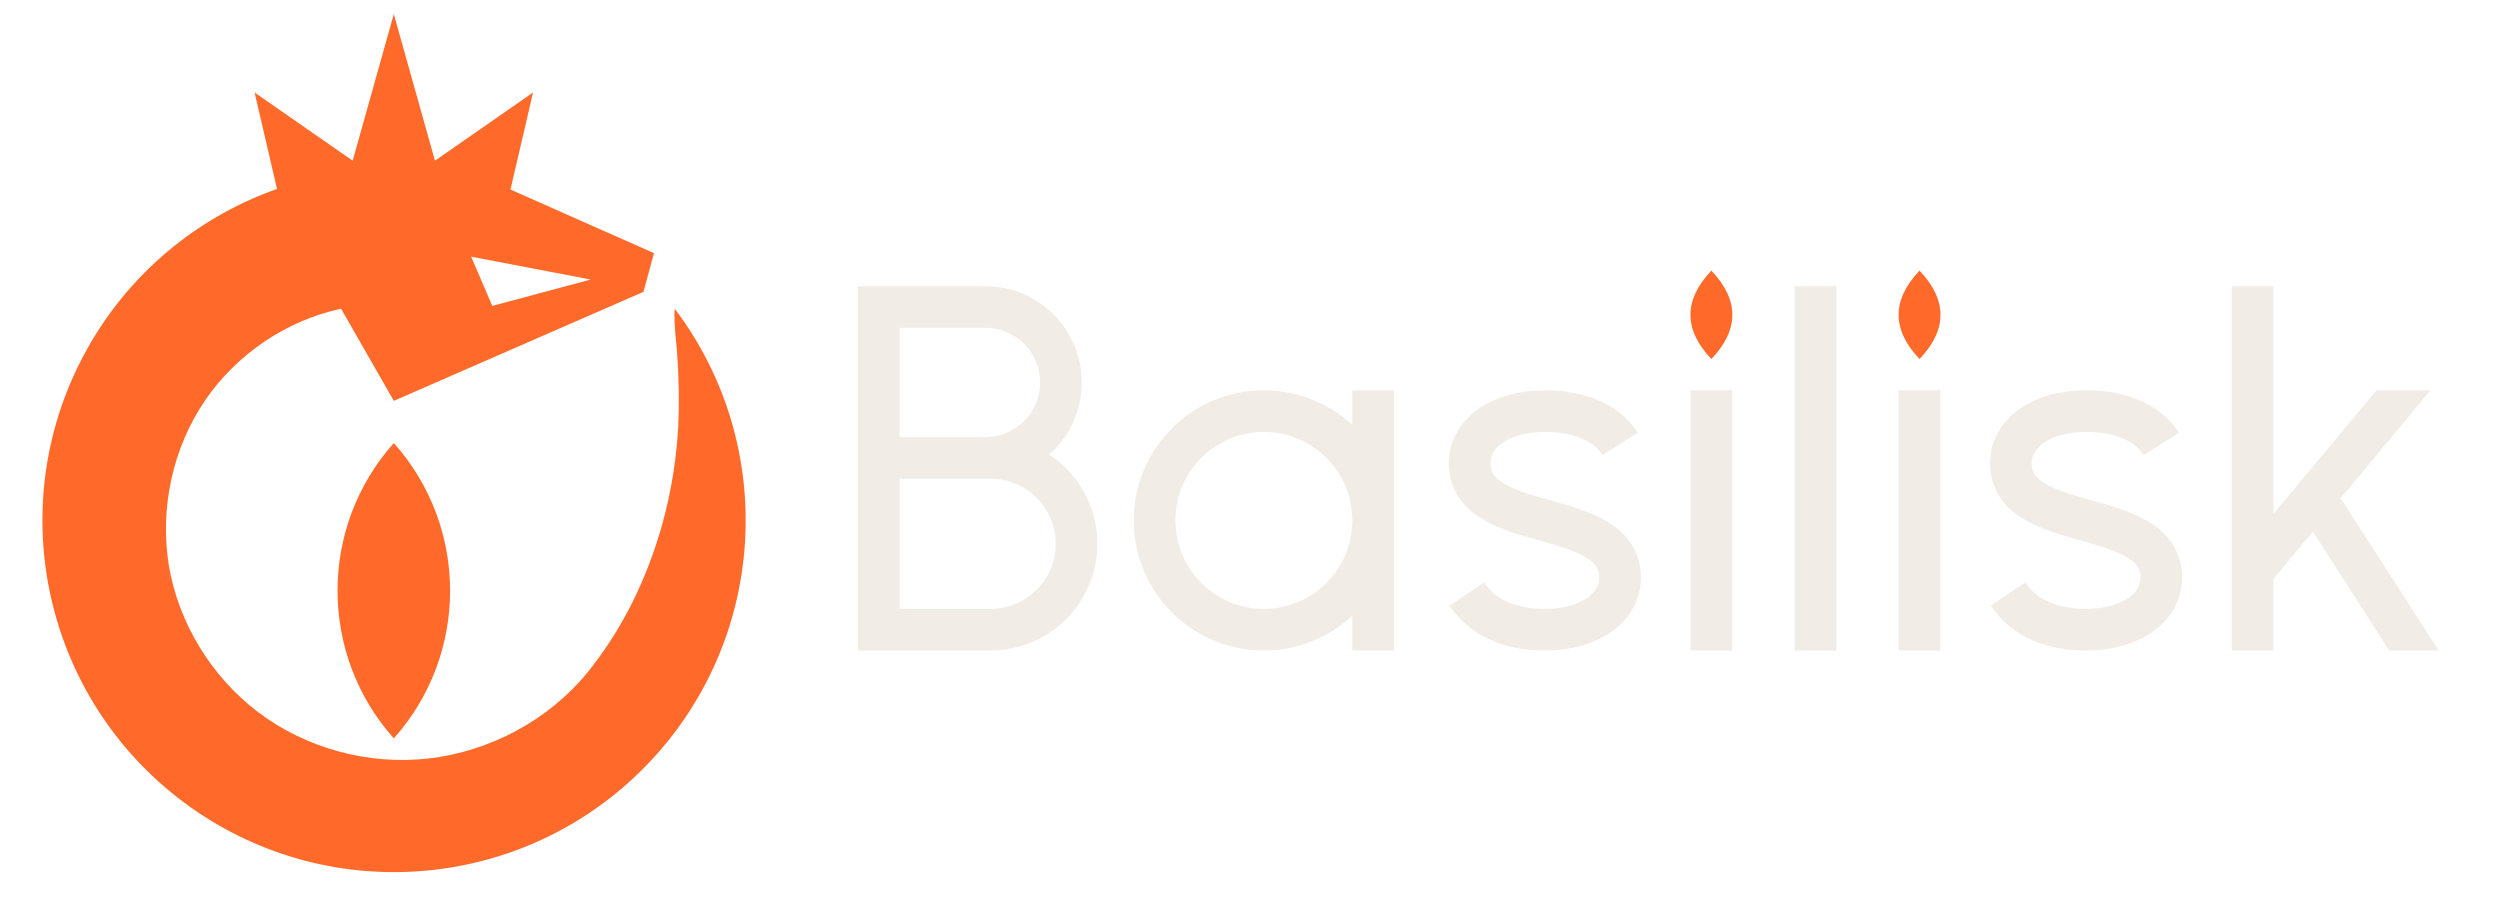
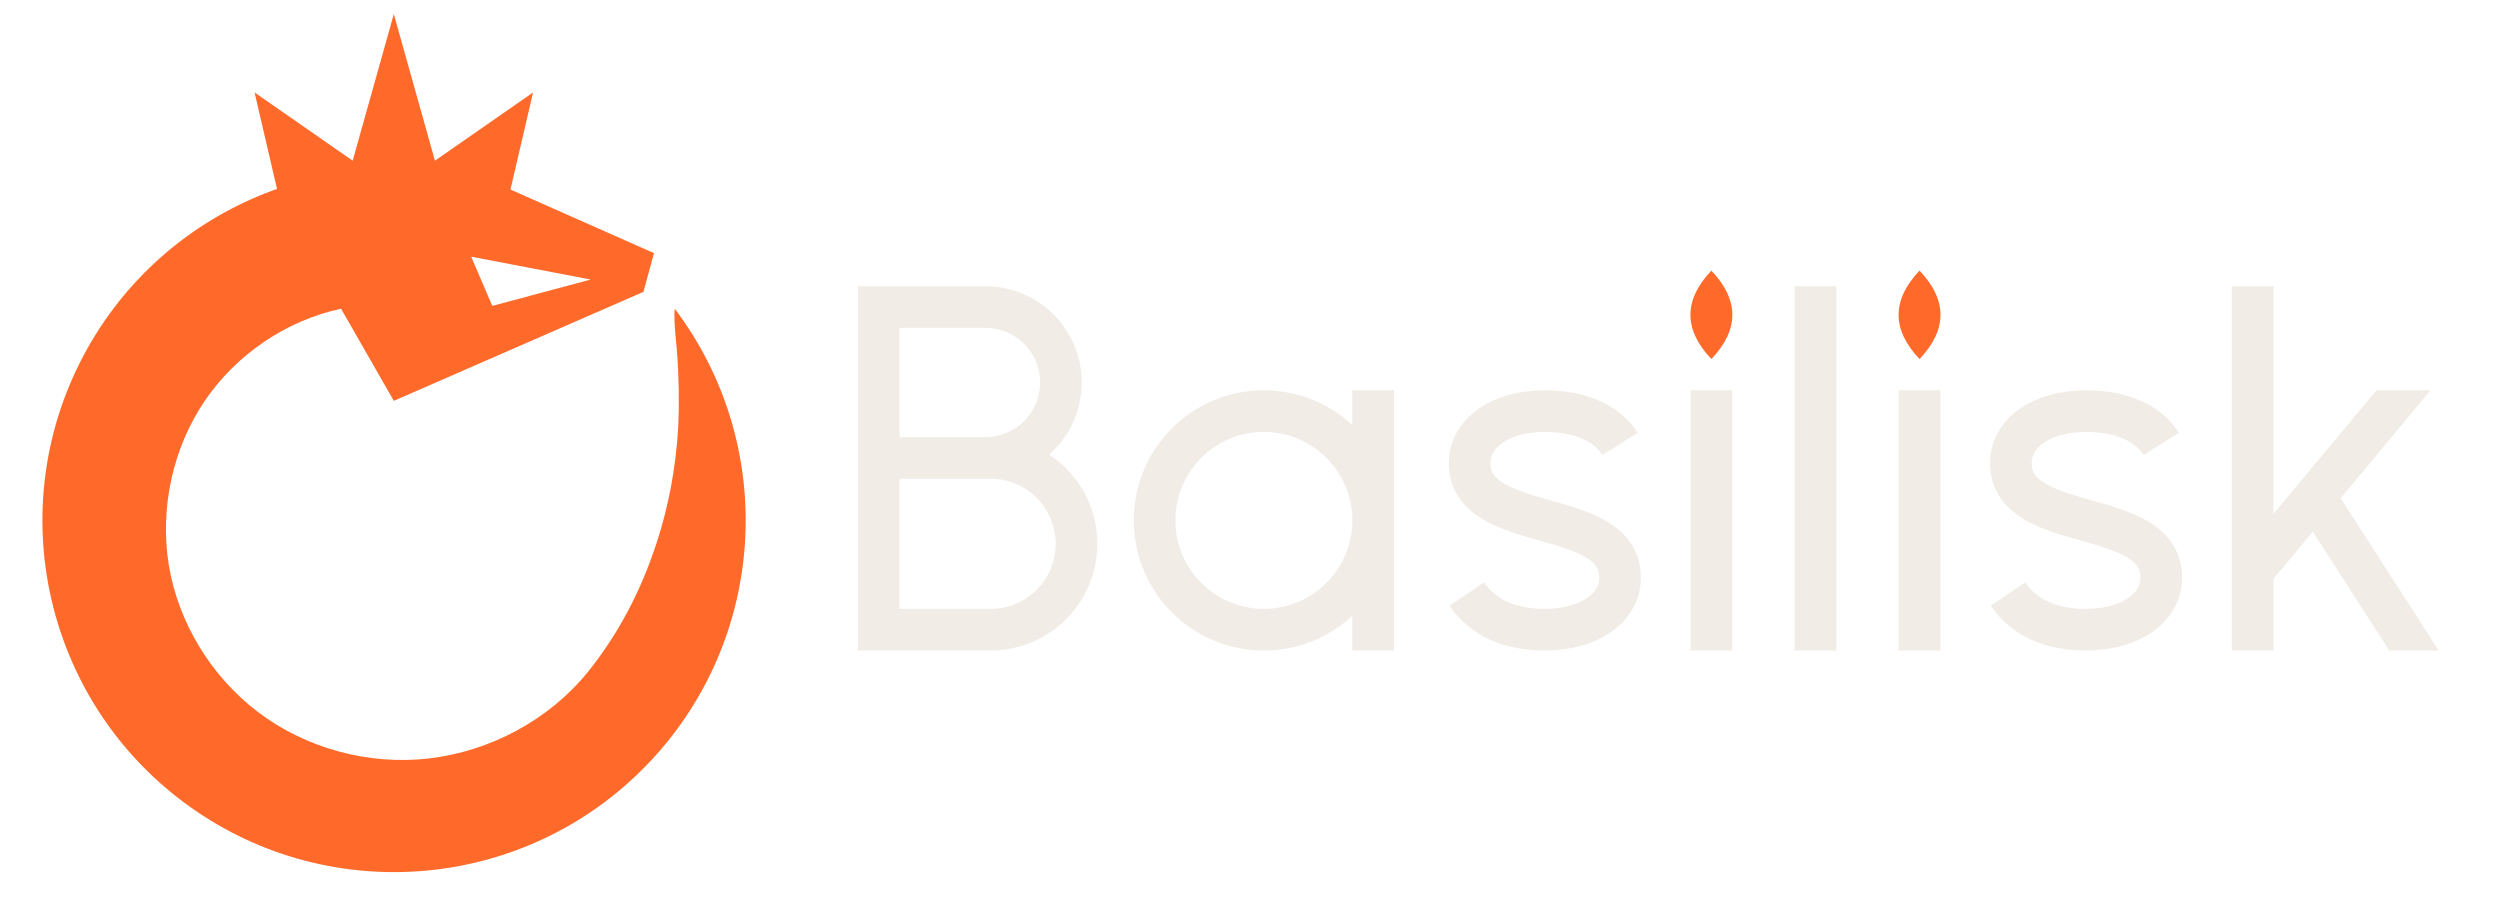
<svg xmlns="http://www.w3.org/2000/svg" viewBox="0 0 711 256" role="img" aria-label="Basilisk">
  <g fill="#FF6A2B" transform="translate(-16 0)">
    <path fill-rule="evenodd" d="M158.9 52.9 A100 100 0 1 0 207.9 87.8 L207.8 89.2 C207.8 93 208.2 96.3 208.5 99.6 C209.1 107.4 209.2 114.6 208.9 121.3 C208.2 133.3 206.1 143.9 203 153.6 C198.4 168 191.8 180.4 183.2 191.1 C172 204.9 155.2 213.7 138 215.7 C120.8 217.7 103 212.8 89.5 202.6 C76 192.4 66.7 177 64 160.7 C61.4 144.3 65.2 127.3 74.3 113.9 C83.4 100.6 97.6 91.1 113 87.8 L128 114 L199 83 L202 72 Z M150 73 L184 79.5 L156 87 Z" />
    <path d="M95.1 55.1 L88.4 26.3 L116.3 45.7 L128 4 L139.7 45.7 L167.6 26.3 L160.9 55.1 Z" />
-     <path d="M128 126 A63.1 63.1 0 0 1 128 210 A63.1 63.1 0 0 1 128 126 Z" />
  </g>
  <g transform="translate(244 81.4) scale(0.74)">
    <path fill="none" stroke="#F1ECE6" stroke-width="16" d="M8 0 V140 M8 8 H49 A29 29 0 0 1 49 66 H8 M8 66 H51 A33 33 0 0 1 51 132 H8 M198 40 V140 M114 90 a42 42 0 1 0 84 0 a42 42 0 1 0 -84 0 M292.9 60.6 C287.6 52.2 276.9 48 264 48 C246.9 48 235.1 56.4 235.1 68 C235.1 81.6 249 85.8 264 90 C279 94.2 292.9 98.4 292.9 112 C292.9 123.6 281.1 132 264 132 C251.1 132 240.4 127.8 234 118.3 M328 40 V140 M368 0 V140 M408 40 V140 M500.9 60.6 C495.6 52.2 484.9 48 472 48 C454.9 48 443.1 56.4 443.1 68 C443.1 81.6 457 85.8 472 90 C487 94.2 500.9 98.4 500.9 112 C500.9 123.6 489.1 132 472 132 C459.1 132 448.4 127.8 442 118.3 M536 0 V140" />
    <path fill="#F1ECE6" d="M540 87.5 H544 L583.6 40 H604.4 L544 112.5 H540 Z M568.7 79.7 L607.5 140 H588.5 L555.3 88.3 Z" />
    <path fill="#FF6A2B" d="M328 -6 Q344.1 11 328 28 Q311.9 11 328 -6 Z M408 -6 Q424.1 11 408 28 Q391.9 11 408 -6 Z" />
  </g>
</svg>
